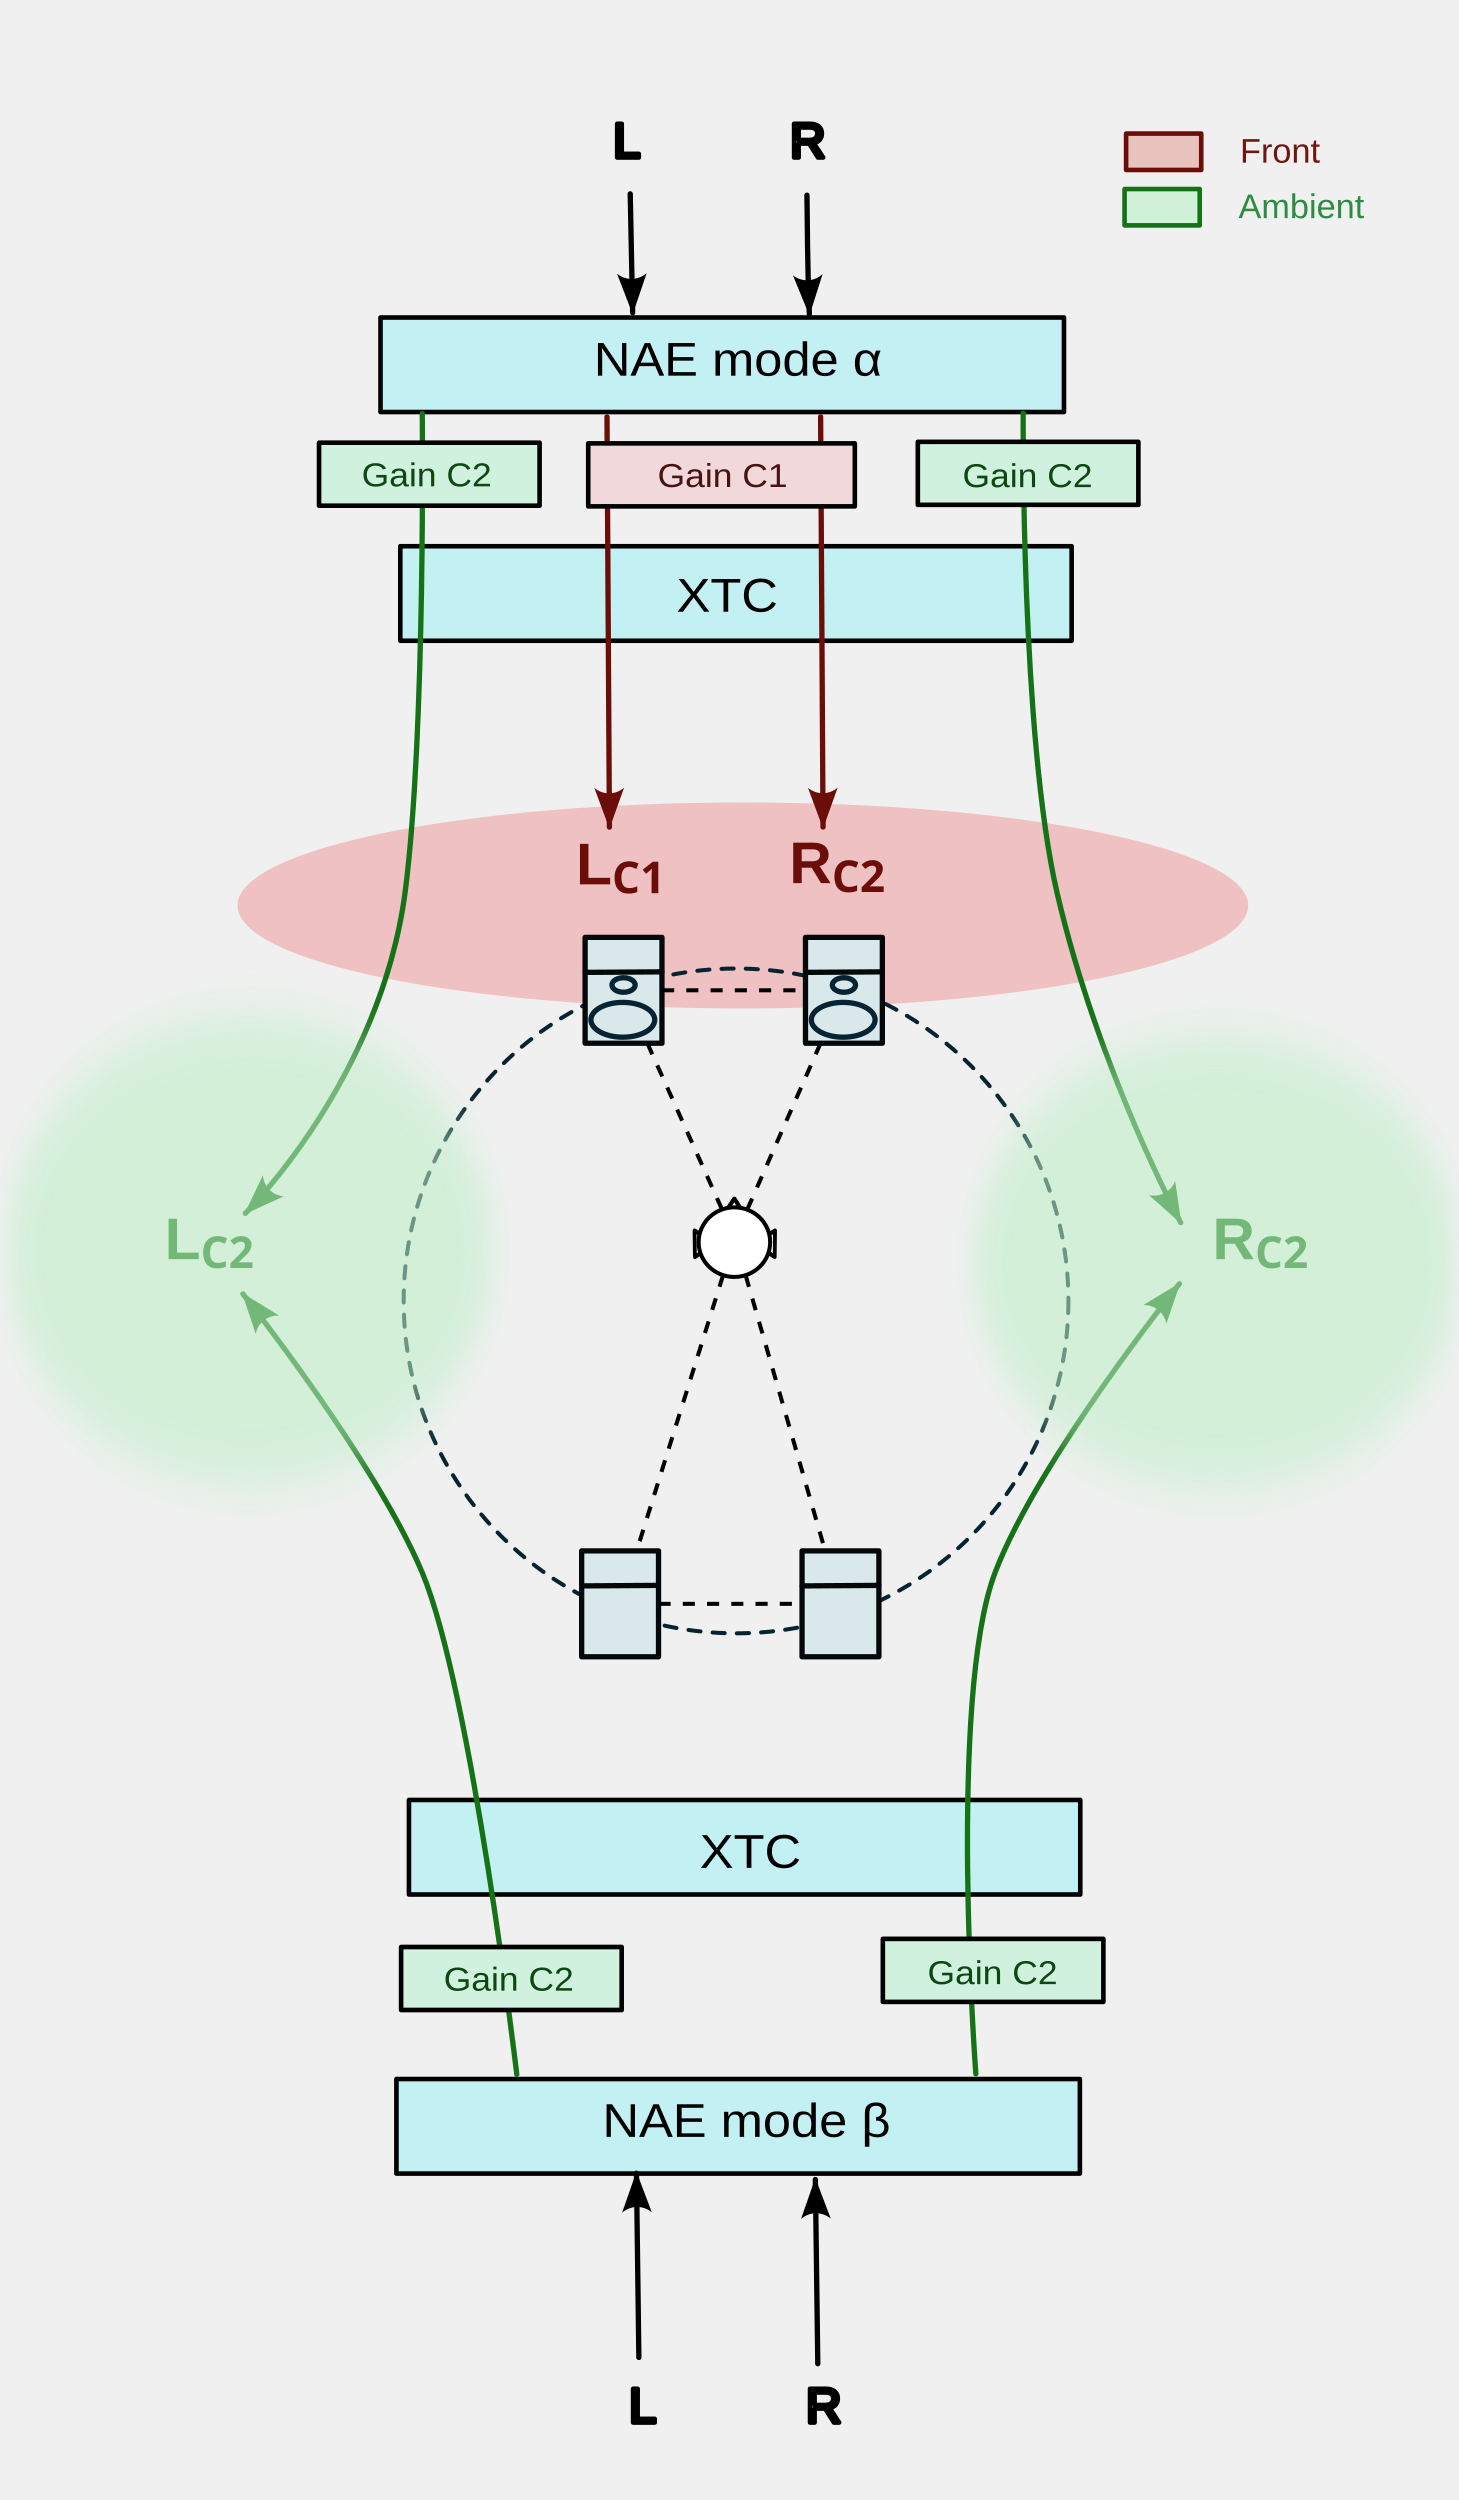
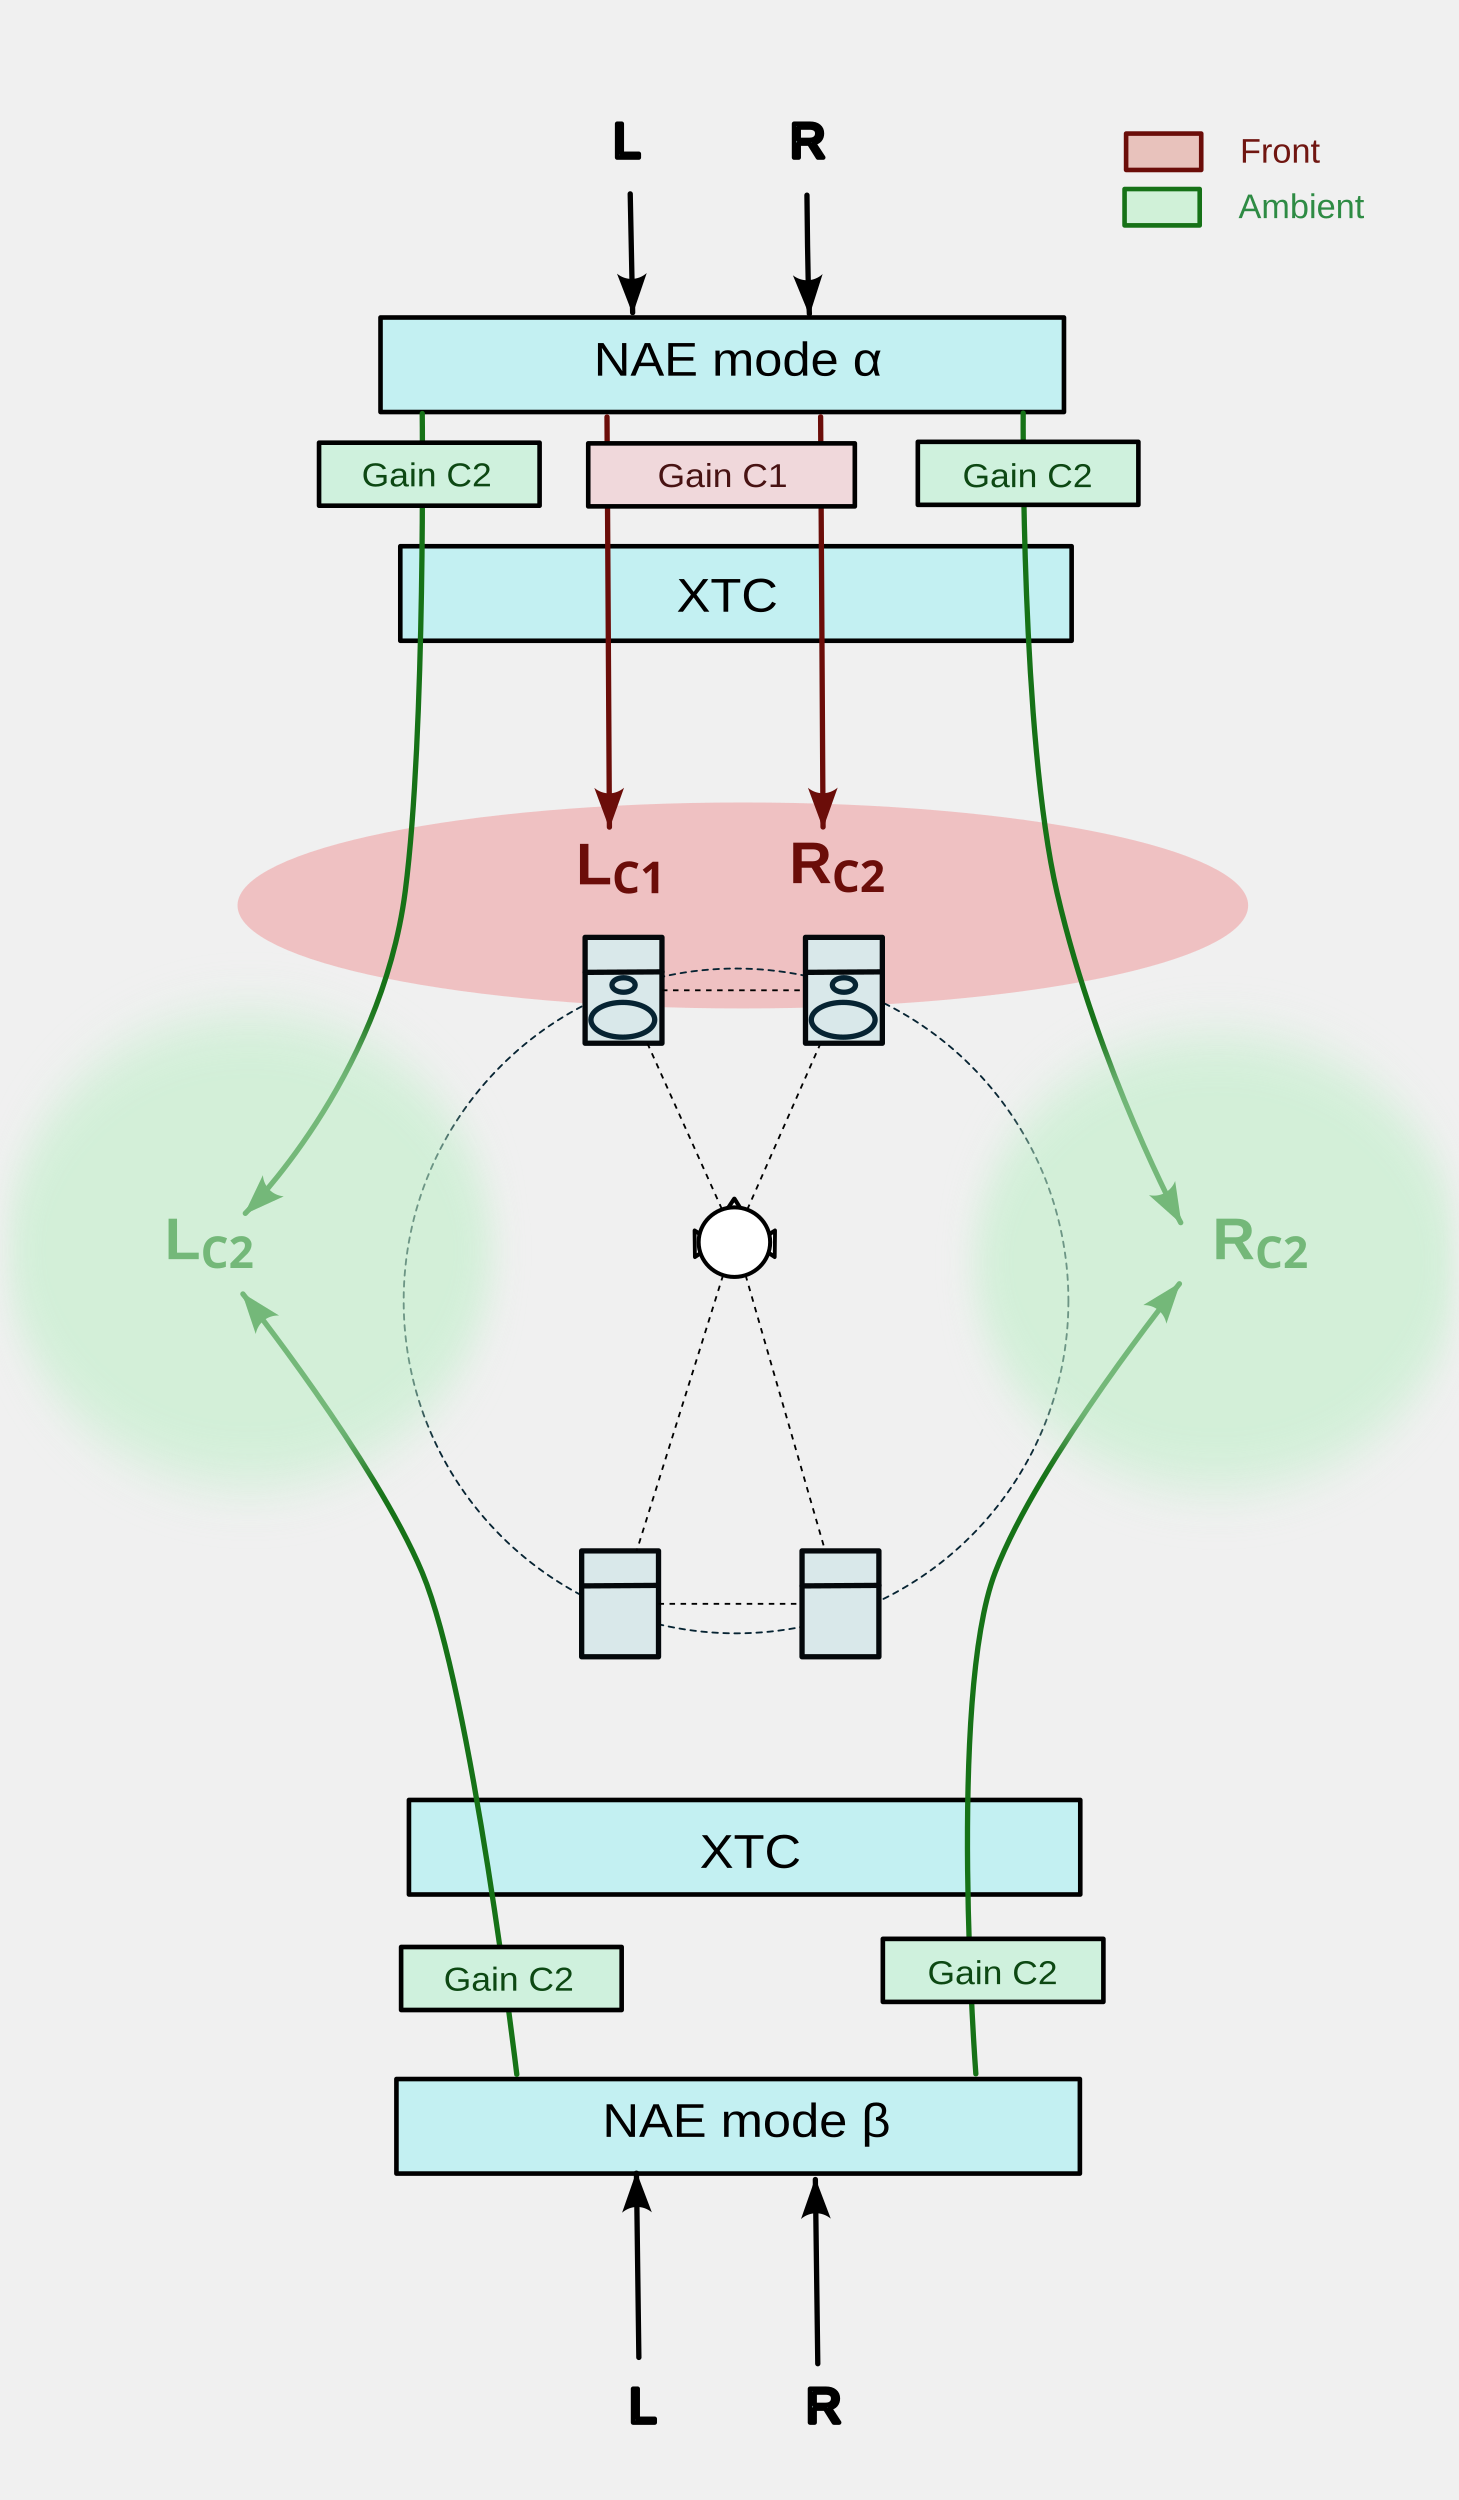
<svg xmlns="http://www.w3.org/2000/svg" width="210mm" height="360mm" viewBox="0 0 210 360" version="1.1" id="svg1">
  <defs id="defs1">
    <marker style="overflow:visible" id="ConcaveTriangle" refX="6" refY="0" orient="auto-start-reverse" markerWidth="1" markerHeight="1" viewBox="0 0 1 1" preserveAspectRatio="xMidYMid">
      <path transform="scale(0.7)" d="M -2,-4 9,0 -2,4 c 2,-2.33 2,-5.66 0,-8 z" style="fill:context-stroke;fill-rule:evenodd;stroke:none" id="path9" />
    </marker>
    <marker style="overflow:visible" id="ConcaveTriangle-2" refX="6" refY="0" orient="auto-start-reverse" markerWidth="1" markerHeight="1" viewBox="0 0 1 1" preserveAspectRatio="xMidYMid">
      <path transform="scale(0.7)" d="M -2,-4 9,0 -2,4 c 2,-2.33 2,-5.66 0,-8 z" style="fill:context-stroke;fill-rule:evenodd;stroke:none" id="path9-7" />
    </marker>
    <marker style="overflow:visible" id="ConcaveTriangle-7" refX="6" refY="0" orient="auto-start-reverse" markerWidth="1" markerHeight="1" viewBox="0 0 1 1" preserveAspectRatio="xMidYMid">
      <path transform="scale(0.7)" d="M -2,-4 9,0 -2,4 c 2,-2.33 2,-5.66 0,-8 z" style="fill:context-stroke;fill-rule:evenodd;stroke:none" id="path9-4" />
    </marker>
    <marker style="overflow:visible" id="ConcaveTriangle-7-1" refX="6" refY="0" orient="auto-start-reverse" markerWidth="1" markerHeight="1" viewBox="0 0 1 1" preserveAspectRatio="xMidYMid">
      <path transform="scale(0.7)" d="M -2,-4 9,0 -2,4 c 2,-2.33 2,-5.66 0,-8 z" style="fill:context-stroke;fill-rule:evenodd;stroke:none" id="path9-4-9" />
    </marker>
    <marker style="overflow:visible" id="ConcaveTriangle-8" refX="6" refY="0" orient="auto-start-reverse" markerWidth="1" markerHeight="1" viewBox="0 0 1 1" preserveAspectRatio="xMidYMid">
      <path transform="scale(0.7)" d="M -2,-4 9,0 -2,4 c 2,-2.33 2,-5.66 0,-8 z" style="fill:context-stroke;fill-rule:evenodd;stroke:none" id="path9-2" />
    </marker>
    <marker style="overflow:visible" id="ConcaveTriangle-8-4" refX="6" refY="0" orient="auto-start-reverse" markerWidth="1" markerHeight="1" viewBox="0 0 1 1" preserveAspectRatio="xMidYMid">
      <path transform="scale(0.7)" d="M -2,-4 9,0 -2,4 c 2,-2.33 2,-5.66 0,-8 z" style="fill:context-stroke;fill-rule:evenodd;stroke:none" id="path9-2-1" />
    </marker>
    <marker style="overflow:visible" id="ConcaveTriangle-7-6" refX="6" refY="0" orient="auto-start-reverse" markerWidth="1" markerHeight="1" viewBox="0 0 1 1" preserveAspectRatio="xMidYMid">
      <path transform="scale(0.7)" d="M -2,-4 9,0 -2,4 c 2,-2.33 2,-5.66 0,-8 z" style="fill:context-stroke;fill-rule:evenodd;stroke:none" id="path9-4-6" />
    </marker>
    <marker style="overflow:visible" id="ConcaveTriangle-7-6-2" refX="6" refY="0" orient="auto-start-reverse" markerWidth="1" markerHeight="1" viewBox="0 0 1 1" preserveAspectRatio="xMidYMid">
      <path transform="scale(0.7)" d="M -2,-4 9,0 -2,4 c 2,-2.33 2,-5.66 0,-8 z" style="fill:context-stroke;fill-rule:evenodd;stroke:none" id="path9-4-6-5" />
    </marker>
    <filter style="color-interpolation-filters:sRGB" id="filter12" x="-0.081" y="-0.135" width="1.161" height="1.269">
      <feGaussianBlur stdDeviation="2.036" id="feGaussianBlur12" />
    </filter>
    <filter style="color-interpolation-filters:sRGB" id="filter12-4" x="-0.081" y="-0.135" width="1.161" height="1.269">
      <feGaussianBlur stdDeviation="2.036" id="feGaussianBlur12-8" />
    </filter>
  </defs>
  <g id="layer1">
    <ellipse style="opacity:0.36;fill:#ef7073;fill-opacity:1;stroke:none;stroke-width:0.765;stroke-linecap:round;stroke-linejoin:round;stroke-dasharray:none;stroke-opacity:1" id="path14" cx="106.969" cy="130.386" rx="72.767" ry="14.833" />
-     <ellipse style="fill:none;stroke:#062332;stroke-width:0.582;stroke-linecap:round;stroke-linejoin:round;stroke-dasharray:1.746,1.746;stroke-dashoffset:0" id="path1" cx="105.99" cy="187.335" rx="47.863" ry="47.866" />
+     <ellipse style="fill:none;stroke:#062332;stroke-width:0.265;stroke-linecap:round;stroke-linejoin:round;stroke-dasharray:0.794,0.794;stroke-dashoffset:0" id="path1" cx="105.99" cy="187.335" rx="47.863" ry="47.866" />
    <g id="g4" transform="matrix(0.5982915,0,0,0.5983238,53.1442,-4.090133)" style="stroke-width:1.671">
      <g id="g5" style="stroke-width:1.671">
        <rect style="fill:#d9e8ea;fill-opacity:1;stroke:#04080b;stroke-width:1.279;stroke-linecap:round;stroke-linejoin:round;stroke-dasharray:none;stroke-dashoffset:0;stroke-opacity:1" id="rect1" width="18.497" height="25.477" x="52.001" y="232.435" />
        <ellipse style="fill:#d9e8ea;fill-opacity:1;stroke:#062332;stroke-width:1.279;stroke-linecap:round;stroke-linejoin:round;stroke-dasharray:none;stroke-dashoffset:0" id="path2" cx="61.075" cy="252.271" rx="7.678" ry="4.188" />
        <ellipse style="fill:#d9e8ea;fill-opacity:1;stroke:#062332;stroke-width:1.279;stroke-linecap:round;stroke-linejoin:round;stroke-dasharray:none;stroke-dashoffset:0" id="path3" cx="61.255" cy="243.895" rx="2.792" ry="1.745" />
        <path style="fill:#d9e8ea;fill-opacity:1;stroke:#04080b;stroke-width:1.279;stroke-linecap:round;stroke-linejoin:round;stroke-dasharray:none;stroke-dashoffset:0;stroke-opacity:1" d="m 52.071,240.858 c 18.385,-0.123 18.385,-0.123 18.385,-0.123" id="path4" />
      </g>
    </g>
    <rect style="fill:#d9e8ea;fill-opacity:1;stroke:#04080b;stroke-width:0.765;stroke-linecap:round;stroke-linejoin:round;stroke-dasharray:none;stroke-dashoffset:0;stroke-opacity:1" id="rect1-7" width="11.067" height="15.244" x="83.759" y="223.33" />
    <path style="fill:#d9e8ea;fill-opacity:1;stroke:#04080b;stroke-width:0.765;stroke-linecap:round;stroke-linejoin:round;stroke-dasharray:none;stroke-dashoffset:0;stroke-opacity:1" d="m 83.801,228.37 c 11,-0.074 11,-0.074 11,-0.074" id="path4-3" />
    <rect style="fill:#d9e8ea;fill-opacity:1;stroke:#04080b;stroke-width:0.765;stroke-linecap:round;stroke-linejoin:round;stroke-dasharray:none;stroke-dashoffset:0;stroke-opacity:1" id="rect1-3-9" width="11.067" height="15.244" x="115.494" y="223.33" />
    <path style="fill:#d9e8ea;fill-opacity:1;stroke:#04080b;stroke-width:0.765;stroke-linecap:round;stroke-linejoin:round;stroke-dasharray:none;stroke-dashoffset:0;stroke-opacity:1" d="m 115.536,228.37 c 11,-0.074 11,-0.074 11,-0.074" id="path4-5-1" />
    <g id="g1" transform="matrix(0.2635548,0,0,0.2634649,65.92538,136.4342)" style="stroke-width:2.209;stroke-dasharray:none">
      <path style="fill:#ffffff;stroke:#000000;stroke-width:3.126;stroke-linecap:round;stroke-linejoin:round;stroke-dasharray:none;stroke-opacity:1" id="path2-7" d="m 93.881,124.593 -9.124,-3.108 -9.124,-3.108 7.254,-6.347 7.254,-6.347 1.87,9.456 z" transform="matrix(0.4333733,-0.5687221,0.5096848,0.4835713,36.42598,154.9128)" />
      <path style="fill:#ffffff;stroke:#000000;stroke-width:3.126;stroke-linecap:round;stroke-linejoin:round;stroke-dasharray:none;stroke-opacity:1" id="path2-8" d="m 93.881,124.593 -9.124,-3.108 -9.124,-3.108 7.254,-6.347 7.254,-6.347 1.87,9.456 z" transform="matrix(-0.4333733,-0.5687221,-0.5096848,0.4835713,266.2533,154.9128)" />
      <path style="fill:#ffffff;stroke:#000000;stroke-width:3.126;stroke-linecap:round;stroke-linejoin:round;stroke-dasharray:none;stroke-opacity:1" id="path2-8-1" d="m 93.881,124.593 -9.124,-3.108 -9.124,-3.108 7.254,-6.347 7.254,-6.347 1.87,9.456 z" transform="matrix(0.5687221,-0.4333733,-0.4835713,-0.5096848,157.9459,241.4298)" />
      <ellipse style="fill:#ffffff;stroke:#000000;stroke-width:2.209;stroke-linecap:round;stroke-linejoin:round;stroke-dasharray:none;stroke-opacity:1" id="path1-3" cx="151.118" cy="161.064" rx="19.544" ry="19.021" />
    </g>
-     <path style="fill:none;fill-rule:evenodd;stroke:#000000;stroke-width:0.582;stroke-linecap:butt;stroke-linejoin:miter;stroke-dasharray:1.746, 1.746;stroke-dashoffset:0;stroke-opacity:1" d="m 93.216,150.225 10.762,23.94" id="path6" />
-     <path style="fill:none;fill-rule:evenodd;stroke:#000000;stroke-width:0.582;stroke-linecap:butt;stroke-linejoin:miter;stroke-dasharray:1.746, 1.746;stroke-dashoffset:0;stroke-opacity:1" d="m 121.524,142.603 -26.202,-1e-5" id="path8" />
+     <path style="fill:none;fill-rule:evenodd;stroke:#000000;stroke-width:0.265;stroke-linecap:butt;stroke-linejoin:miter;stroke-dasharray:0.794, 0.794;stroke-dashoffset:0;stroke-opacity:1" d="m 93.216,150.225 10.762,23.94" id="path6" />
+     <path style="fill:none;fill-rule:evenodd;stroke:#000000;stroke-width:0.265;stroke-linecap:butt;stroke-linejoin:miter;stroke-dasharray:0.794, 0.794;stroke-dashoffset:0;stroke-opacity:1" d="m 121.524,142.603 -26.202,-1e-5" id="path8" />
    <rect style="fill:#c3f0f2;fill-opacity:1;stroke:#000000;stroke-width:0.665;stroke-linecap:round;stroke-linejoin:round;stroke-opacity:1" id="rect2" width="98.418" height="13.611" x="54.793" y="45.719" />
    <text xml:space="preserve" style="font-style:normal;font-variant:normal;font-weight:normal;font-stretch:normal;font-size:7.056px;font-family:Arial;-inkscape-font-specification:'Arial, Normal';font-variant-ligatures:normal;font-variant-caps:normal;font-variant-numeric:normal;font-variant-east-asian:normal;writing-mode:lr-tb;direction:ltr;fill:#000000;fill-opacity:1;stroke:none;stroke-width:0.665;stroke-linecap:round;stroke-linejoin:round;stroke-opacity:1" x="82.713" y="55.926" id="text2" transform="scale(1.033755,0.967347)">
      <tspan id="tspan2" x="82.713" y="55.926" style="stroke-width:0.665;-inkscape-font-specification:'Arial, Normal';font-family:Arial;font-weight:normal;font-style:normal;font-stretch:normal;font-variant:normal;font-size:7.056px;font-variant-ligatures:normal;font-variant-caps:normal;font-variant-numeric:normal;font-variant-east-asian:normal">NAE mode α</tspan>
    </text>
    <rect style="fill:#c3f0f2;fill-opacity:1;stroke:#000000;stroke-width:0.665;stroke-linecap:round;stroke-linejoin:round;stroke-opacity:1" id="rect2-1" width="96.673" height="13.611" x="57.642" y="78.658" />
    <text xml:space="preserve" style="font-style:normal;font-variant:normal;font-weight:normal;font-stretch:normal;font-size:7.056px;font-family:Arial;-inkscape-font-specification:'Arial, Normal';font-variant-ligatures:normal;font-variant-caps:normal;font-variant-numeric:normal;font-variant-east-asian:normal;writing-mode:lr-tb;direction:ltr;fill:#000000;fill-opacity:1;stroke:none;stroke-width:0.665;stroke-linecap:round;stroke-linejoin:round;stroke-opacity:1" x="94.247" y="91.059" id="text2-6" transform="scale(1.033755,0.967347)">
      <tspan id="tspan2-8" x="94.247" y="91.059" style="stroke-width:0.665;-inkscape-font-specification:'Arial, Normal';font-family:Arial;font-weight:normal;font-style:normal;font-stretch:normal;font-variant:normal;font-size:7.056px;font-variant-ligatures:normal;font-variant-caps:normal;font-variant-numeric:normal;font-variant-east-asian:normal">XTC</tspan>
    </text>
    <text xml:space="preserve" style="font-style:normal;font-variant:normal;font-weight:normal;font-stretch:normal;font-size:7.056px;font-family:Arial;-inkscape-font-specification:'Arial, Normal';font-variant-ligatures:normal;font-variant-caps:normal;font-variant-numeric:normal;font-variant-east-asian:normal;writing-mode:lr-tb;direction:ltr;fill:#c3f0f2;fill-opacity:1;stroke:#000000;stroke-width:0.665;stroke-linecap:round;stroke-linejoin:round;stroke-opacity:1" x="88.297" y="22.685" id="text3">
      <tspan id="tspan3" style="stroke-width:0.665;-inkscape-font-specification:'Arial, Normal';font-family:Arial;font-weight:normal;font-style:normal;font-stretch:normal;font-variant:normal;font-size:7.056px;font-variant-ligatures:normal;font-variant-caps:normal;font-variant-numeric:normal;font-variant-east-asian:normal" x="88.297" y="22.685">L</tspan>
    </text>
    <text xml:space="preserve" style="font-style:normal;font-variant:normal;font-weight:normal;font-stretch:normal;font-size:7.056px;font-family:Arial;-inkscape-font-specification:'Arial, Normal';font-variant-ligatures:normal;font-variant-caps:normal;font-variant-numeric:normal;font-variant-east-asian:normal;writing-mode:lr-tb;direction:ltr;fill:#c3f0f2;fill-opacity:1;stroke:#000000;stroke-width:0.665;stroke-linecap:round;stroke-linejoin:round;stroke-opacity:1" x="113.774" y="22.685" id="text4">
      <tspan id="tspan4" style="stroke-width:0.665;-inkscape-font-specification:'Arial, Normal';font-family:Arial;font-weight:normal;font-style:normal;font-stretch:normal;font-variant:normal;font-size:7.056px;font-variant-ligatures:normal;font-variant-caps:normal;font-variant-numeric:normal;font-variant-east-asian:normal" x="113.774" y="22.685">R</tspan>
    </text>
    <path style="fill:#c3f0f2;fill-opacity:1;stroke:#000000;stroke-width:0.765;stroke-linecap:round;stroke-linejoin:round;stroke-dasharray:none;stroke-opacity:1;marker-end:url(#ConcaveTriangle)" d="m 90.752,27.92 c 0.349,17.101 0.349,17.101 0.349,17.101" id="path5" />
    <path style="fill:#c3f0f2;fill-opacity:1;stroke:#000000;stroke-width:0.765;stroke-linecap:round;stroke-linejoin:round;stroke-dasharray:none;stroke-opacity:1;marker-end:url(#ConcaveTriangle-2)" d="m 116.201,28.107 c 0.116,11.851 0.233,14.298 0.349,17.101" id="path5-4" />
    <text xml:space="preserve" style="font-style:normal;font-variant:normal;font-weight:bold;font-stretch:normal;font-size:8.467px;font-family:Arial;-inkscape-font-specification:'Arial, Bold';font-variant-ligatures:normal;font-variant-caps:normal;font-variant-numeric:normal;font-variant-east-asian:normal;writing-mode:lr-tb;direction:ltr;fill:#167217;fill-opacity:1;stroke:none;stroke-width:0.765;stroke-linecap:round;stroke-linejoin:round;stroke-dasharray:none;stroke-opacity:1" x="23.709" y="181.32" id="text9">
      <tspan id="tspan9" style="font-style:normal;font-variant:normal;font-weight:bold;font-stretch:normal;font-size:8.467px;font-family:Arial;-inkscape-font-specification:'Arial, Bold';font-variant-ligatures:normal;font-variant-caps:normal;font-variant-numeric:normal;font-variant-east-asian:normal;fill:#167217;fill-opacity:1;stroke:none;stroke-width:0.765" x="23.709" y="181.32">L<tspan style="font-style:normal;font-variant:normal;font-weight:bold;font-stretch:normal;font-size:6.35px;font-family:Sans;-inkscape-font-specification:'Sans, Bold';font-variant-ligatures:normal;font-variant-caps:normal;font-variant-numeric:normal;font-variant-east-asian:normal;baseline-shift:sub;fill:#167217;fill-opacity:1" id="tspan11">C2</tspan>
      </tspan>
    </text>
    <text xml:space="preserve" style="font-style:normal;font-variant:normal;font-weight:bold;font-stretch:normal;font-size:8.467px;font-family:Arial;-inkscape-font-specification:'Arial, Bold';font-variant-ligatures:normal;font-variant-caps:normal;font-variant-numeric:normal;font-variant-east-asian:normal;writing-mode:lr-tb;direction:ltr;fill:#167217;fill-opacity:1;stroke:none;stroke-width:0.765;stroke-linecap:round;stroke-linejoin:round;stroke-dasharray:none;stroke-opacity:1" x="174.595" y="181.32" id="text9-8">
      <tspan id="tspan9-9" style="font-style:normal;font-variant:normal;font-weight:bold;font-stretch:normal;font-size:8.467px;font-family:Arial;-inkscape-font-specification:'Arial, Bold';font-variant-ligatures:normal;font-variant-caps:normal;font-variant-numeric:normal;font-variant-east-asian:normal;fill:#167217;fill-opacity:1;stroke:none;stroke-width:0.765" x="174.595" y="181.32">R<tspan style="font-style:normal;font-variant:normal;font-weight:bold;font-stretch:normal;font-size:6.35px;font-family:Sans;-inkscape-font-specification:'Sans, Bold';font-variant-ligatures:normal;font-variant-caps:normal;font-variant-numeric:normal;font-variant-east-asian:normal;baseline-shift:sub;fill:#167217;fill-opacity:1" id="tspan12">C2</tspan>
      </tspan>
    </text>
    <text xml:space="preserve" style="font-style:normal;font-variant:normal;font-weight:bold;font-stretch:normal;font-size:8.467px;font-family:Arial;-inkscape-font-specification:'Arial, Bold';font-variant-ligatures:normal;font-variant-caps:normal;font-variant-numeric:normal;font-variant-east-asian:normal;writing-mode:lr-tb;direction:ltr;fill:#6b0d09;fill-opacity:1;stroke:none;stroke-width:1.365;stroke-linecap:round;stroke-linejoin:round;stroke-dasharray:none;stroke-opacity:1" x="82.952" y="127.346" id="text9-4">
      <tspan id="tspan9-3" style="font-style:normal;font-variant:normal;font-weight:bold;font-stretch:normal;font-size:8.467px;font-family:Arial;-inkscape-font-specification:'Arial, Bold';font-variant-ligatures:normal;font-variant-caps:normal;font-variant-numeric:normal;font-variant-east-asian:normal;fill:#6b0d09;fill-opacity:1;stroke:none;stroke-width:1.365;stroke-dasharray:none" x="82.952" y="127.346">L<tspan style="font-style:normal;font-variant:normal;font-weight:bold;font-stretch:normal;font-size:6.35px;font-family:Sans;-inkscape-font-specification:'Sans, Bold';font-variant-ligatures:normal;font-variant-caps:normal;font-variant-numeric:normal;font-variant-east-asian:normal;baseline-shift:sub;fill:#6b0d09;fill-opacity:1;stroke-width:1.365;stroke-dasharray:none" id="tspan13">C1</tspan>
      </tspan>
    </text>
    <text xml:space="preserve" style="font-style:normal;font-variant:normal;font-weight:bold;font-stretch:normal;font-size:8.467px;font-family:Arial;-inkscape-font-specification:'Arial, Bold';font-variant-ligatures:normal;font-variant-caps:normal;font-variant-numeric:normal;font-variant-east-asian:normal;writing-mode:lr-tb;direction:ltr;fill:#6b0d09;fill-opacity:1;stroke:none;stroke-width:1.365;stroke-linecap:round;stroke-linejoin:round;stroke-dasharray:none;stroke-opacity:1" x="113.666" y="127.177" id="text9-41">
      <tspan id="tspan9-1" style="font-style:normal;font-variant:normal;font-weight:bold;font-stretch:normal;font-size:8.467px;font-family:Arial;-inkscape-font-specification:'Arial, Bold';font-variant-ligatures:normal;font-variant-caps:normal;font-variant-numeric:normal;font-variant-east-asian:normal;fill:#6b0d09;fill-opacity:1;stroke:none;stroke-width:1.365;stroke-dasharray:none" x="113.666" y="127.177">R<tspan style="font-style:normal;font-variant:normal;font-weight:bold;font-stretch:normal;font-size:6.35px;font-family:Sans;-inkscape-font-specification:'Sans, Bold';font-variant-ligatures:normal;font-variant-caps:normal;font-variant-numeric:normal;font-variant-east-asian:normal;baseline-shift:sub;fill:#6b0d09;fill-opacity:1;stroke-width:1.365;stroke-dasharray:none" id="tspan14">C2</tspan>
      </tspan>
    </text>
    <path style="fill:none;fill-opacity:1;stroke:#167217;stroke-width:0.765;stroke-linecap:round;stroke-linejoin:round;stroke-dasharray:none;stroke-opacity:1;marker-end:url(#ConcaveTriangle)" d="m 147.339,59.493 c 0,0 -0.346,46.611 4.886,69.102 5.918,25.441 17.799,47.464 17.799,47.464" id="path10" />
    <path style="fill:none;fill-opacity:1;stroke:#167217;stroke-width:0.765;stroke-linecap:round;stroke-linejoin:round;stroke-dasharray:none;stroke-opacity:1;marker-end:url(#ConcaveTriangle-7)" d="m 60.803,59.549 c 0,0 0.51,45.851 -2.443,68.753 -3.505,27.186 -23.034,46.417 -23.034,46.417" id="path10-7" />
    <path style="fill:none;fill-opacity:1;stroke:#6b0d09;stroke-width:0.765;stroke-linecap:round;stroke-linejoin:round;stroke-dasharray:none;stroke-opacity:1;marker-end:url(#ConcaveTriangle-7)" d="m 87.408,60.04 0.349,59.061" id="path11" />
    <path style="fill:none;fill-opacity:1;stroke:#6b0d09;stroke-width:0.765;stroke-linecap:round;stroke-linejoin:round;stroke-dasharray:none;stroke-opacity:1;marker-end:url(#ConcaveTriangle-7-1)" d="m 118.169,60.023 0.349,59.06" id="path11-5" />
    <rect style="fill:#cff1dd;fill-opacity:1;stroke:#000000;stroke-width:0.665;stroke-linecap:round;stroke-linejoin:round;stroke-opacity:1" id="rect2-0" width="31.759" height="9.074" x="45.943" y="63.748" />
    <rect style="fill:#cff1dd;fill-opacity:1;stroke:#000000;stroke-width:0.665;stroke-linecap:round;stroke-linejoin:round;stroke-opacity:1" id="rect2-0-9" width="31.759" height="9.074" x="132.168" y="63.625" />
    <text xml:space="preserve" style="font-style:normal;font-variant:normal;font-weight:normal;font-stretch:normal;font-size:4.939px;font-family:Arial;-inkscape-font-specification:'Arial, Normal';font-variant-ligatures:normal;font-variant-caps:normal;font-variant-numeric:normal;font-variant-east-asian:normal;writing-mode:lr-tb;direction:ltr;fill:#0d4813;fill-opacity:1;stroke:none;stroke-width:0.665;stroke-linecap:round;stroke-linejoin:round;stroke-opacity:1" x="50.379" y="72.399" id="text2-2" transform="scale(1.033755,0.967347)">
      <tspan id="tspan2-4" x="50.379" y="72.399" style="font-style:normal;font-variant:normal;font-weight:normal;font-stretch:normal;font-size:4.939px;font-family:Arial;-inkscape-font-specification:'Arial, Normal';font-variant-ligatures:normal;font-variant-caps:normal;font-variant-numeric:normal;font-variant-east-asian:normal;fill:#0d4813;fill-opacity:1;stroke-width:0.665">Gain C2</tspan>
    </text>
    <rect style="fill:#f0d8db;fill-opacity:1;stroke:#000000;stroke-width:0.665;stroke-linecap:round;stroke-linejoin:round;stroke-opacity:1" id="rect2-0-6" width="38.39" height="9.074" x="84.705" y="63.844" />
    <text xml:space="preserve" style="font-style:normal;font-variant:normal;font-weight:normal;font-stretch:normal;font-size:4.939px;font-family:Arial;-inkscape-font-specification:'Arial, Normal';font-variant-ligatures:normal;font-variant-caps:normal;font-variant-numeric:normal;font-variant-east-asian:normal;writing-mode:lr-tb;direction:ltr;fill:#481313;fill-opacity:1;stroke:none;stroke-width:0.665;stroke-linecap:round;stroke-linejoin:round;stroke-opacity:1" x="91.599" y="72.498" id="text2-2-0" transform="scale(1.033755,0.967347)">
      <tspan id="tspan2-4-6" x="91.599" y="72.498" style="font-style:normal;font-variant:normal;font-weight:normal;font-stretch:normal;font-size:4.939px;font-family:Arial;-inkscape-font-specification:'Arial, Normal';font-variant-ligatures:normal;font-variant-caps:normal;font-variant-numeric:normal;font-variant-east-asian:normal;fill:#481313;fill-opacity:1;stroke-width:0.665">Gain C1</tspan>
    </text>
    <text xml:space="preserve" style="font-style:normal;font-variant:normal;font-weight:normal;font-stretch:normal;font-size:4.939px;font-family:Arial;-inkscape-font-specification:'Arial, Normal';font-variant-ligatures:normal;font-variant-caps:normal;font-variant-numeric:normal;font-variant-east-asian:normal;writing-mode:lr-tb;direction:ltr;fill:#0d4813;fill-opacity:1;stroke:none;stroke-width:0.665;stroke-linecap:round;stroke-linejoin:round;stroke-opacity:1" x="134.074" y="72.513" id="text2-2-3" transform="scale(1.033755,0.967347)">
      <tspan id="tspan2-4-8" x="134.074" y="72.513" style="font-style:normal;font-variant:normal;font-weight:normal;font-stretch:normal;font-size:4.939px;font-family:Arial;-inkscape-font-specification:'Arial, Normal';font-variant-ligatures:normal;font-variant-caps:normal;font-variant-numeric:normal;font-variant-east-asian:normal;fill:#0d4813;fill-opacity:1;stroke-width:0.665">Gain C2</tspan>
    </text>
    <rect style="fill:#c3f0f2;fill-opacity:1;stroke:#000000;stroke-width:0.665;stroke-linecap:round;stroke-linejoin:round;stroke-opacity:1" id="rect2-9" width="98.418" height="13.611" x="57.085" y="299.381" />
    <text xml:space="preserve" style="font-style:normal;font-variant:normal;font-weight:normal;font-stretch:normal;font-size:7.056px;font-family:Arial;-inkscape-font-specification:'Arial, Normal';font-variant-ligatures:normal;font-variant-caps:normal;font-variant-numeric:normal;font-variant-east-asian:normal;writing-mode:lr-tb;direction:ltr;fill:#000000;fill-opacity:1;stroke:none;stroke-width:0.665;stroke-linecap:round;stroke-linejoin:round;stroke-opacity:1" x="83.917" y="318.1" id="text2-8" transform="scale(1.033755,0.967347)">
      <tspan id="tspan16" x="83.917" y="318.1">NAE mode β</tspan>
    </text>
    <rect style="fill:#c3f0f2;fill-opacity:1;stroke:#000000;stroke-width:0.665;stroke-linecap:round;stroke-linejoin:round;stroke-opacity:1" id="rect2-1-7" width="96.673" height="13.611" x="58.887" y="259.195" />
    <text xml:space="preserve" style="font-style:normal;font-variant:normal;font-weight:normal;font-stretch:normal;font-size:7.056px;font-family:Arial;-inkscape-font-specification:'Arial, Normal';font-variant-ligatures:normal;font-variant-caps:normal;font-variant-numeric:normal;font-variant-east-asian:normal;writing-mode:lr-tb;direction:ltr;fill:#000000;fill-opacity:1;stroke:none;stroke-width:0.665;stroke-linecap:round;stroke-linejoin:round;stroke-opacity:1" x="97.477" y="278.051" id="text2-6-6" transform="scale(1.033755,0.967347)">
      <tspan id="tspan2-8-3" x="97.477" y="278.051" style="stroke-width:0.665;-inkscape-font-specification:'Arial, Normal';font-family:Arial;font-weight:normal;font-style:normal;font-stretch:normal;font-variant:normal;font-size:7.056px;font-variant-ligatures:normal;font-variant-caps:normal;font-variant-numeric:normal;font-variant-east-asian:normal">XTC</tspan>
    </text>
    <text xml:space="preserve" style="font-style:normal;font-variant:normal;font-weight:normal;font-stretch:normal;font-size:7.056px;font-family:Arial;-inkscape-font-specification:'Arial, Normal';font-variant-ligatures:normal;font-variant-caps:normal;font-variant-numeric:normal;font-variant-east-asian:normal;writing-mode:lr-tb;direction:ltr;white-space:pre;fill:#c3f0f2;fill-opacity:1;stroke:#000000;stroke-width:0.665;stroke-linecap:round;stroke-linejoin:round;stroke-opacity:1" x="90.589" y="348.843" id="text3-6">
      <tspan id="tspan3-1" style="stroke-width:0.665;-inkscape-font-specification:'Arial, Normal';font-family:Arial;font-weight:normal;font-style:normal;font-stretch:normal;font-variant:normal;font-size:7.056px;font-variant-ligatures:normal;font-variant-caps:normal;font-variant-numeric:normal;font-variant-east-asian:normal" x="90.589" y="348.843">L</tspan>
    </text>
    <text xml:space="preserve" style="font-style:normal;font-variant:normal;font-weight:normal;font-stretch:normal;font-size:7.056px;font-family:'Sans Serif Collection';-inkscape-font-specification:'Sans Serif Collection, Normal';font-variant-ligatures:normal;font-variant-caps:normal;font-variant-numeric:normal;font-variant-east-asian:normal;writing-mode:lr-tb;direction:ltr;fill:#c3f0f2;fill-opacity:1;stroke:#000000;stroke-width:0.665;stroke-linecap:round;stroke-linejoin:round;stroke-opacity:1" x="116.066" y="348.843" id="text4-5">
      <tspan id="tspan4-4" style="font-style:normal;font-variant:normal;font-weight:normal;font-stretch:normal;font-size:7.056px;font-family:Arial;-inkscape-font-specification:'Arial, Normal';font-variant-ligatures:normal;font-variant-caps:normal;font-variant-numeric:normal;font-variant-east-asian:normal;stroke-width:0.665" x="116.066" y="348.843">R</tspan>
    </text>
    <path style="fill:#c3f0f2;fill-opacity:1;stroke:#000000;stroke-width:0.765;stroke-linecap:round;stroke-linejoin:round;stroke-dasharray:none;stroke-opacity:1;marker-end:url(#ConcaveTriangle-8)" d="M 91.996,339.468 91.647,312.944" id="path5-2" />
    <path style="fill:#c3f0f2;fill-opacity:1;stroke:#000000;stroke-width:0.765;stroke-linecap:round;stroke-linejoin:round;stroke-dasharray:none;stroke-opacity:1;marker-end:url(#ConcaveTriangle-8-4)" d="m 117.761,340.375 -0.349,-26.524" id="path5-2-0" />
    <rect style="opacity:1;fill:#aaf2bb;fill-opacity:0.459;stroke:#167217;stroke-width:0.665;stroke-linecap:round;stroke-linejoin:round;stroke-dasharray:none;stroke-opacity:1" id="rect15" width="10.819" height="5.235" x="161.937" y="27.222" />
    <text xml:space="preserve" style="font-style:normal;font-variant:normal;font-weight:normal;font-stretch:normal;font-size:4.939px;font-family:Arial;-inkscape-font-specification:'Arial, Normal';font-variant-ligatures:normal;font-variant-caps:normal;font-variant-numeric:normal;font-variant-east-asian:normal;writing-mode:lr-tb;direction:ltr;opacity:0.978;fill:#2a8940;fill-opacity:0.998;stroke:none;stroke-width:0.665;stroke-linecap:round;stroke-linejoin:round;stroke-dasharray:none;stroke-opacity:1" x="178.34" y="31.41" id="text15">
      <tspan id="tspan15" style="fill:#2a8940;fill-opacity:0.998;stroke:none;stroke-width:0.665;-inkscape-font-specification:'Arial, Normal';font-family:Arial;font-weight:normal;font-style:normal;font-stretch:normal;font-variant:normal;font-size:4.939px;font-variant-ligatures:normal;font-variant-caps:normal;font-variant-numeric:normal;font-variant-east-asian:normal" x="178.34" y="31.41">Ambient</tspan>
    </text>
    <rect style="fill:#df8e82;fill-opacity:0.471;stroke:#6b0d09;stroke-width:0.665;stroke-linecap:round;stroke-linejoin:round;stroke-dasharray:none;stroke-opacity:1" id="rect15-9" width="10.819" height="5.235" x="162.158" y="19.237" />
    <text xml:space="preserve" style="font-style:normal;font-variant:normal;font-weight:normal;font-stretch:normal;font-size:4.939px;font-family:Arial;-inkscape-font-specification:'Arial, Normal';font-variant-ligatures:normal;font-variant-caps:normal;font-variant-numeric:normal;font-variant-east-asian:normal;writing-mode:lr-tb;direction:ltr;opacity:0.978;fill:#6b0f0a;fill-opacity:0.988;stroke:none;stroke-width:0.665;stroke-linecap:round;stroke-linejoin:round;stroke-dasharray:none;stroke-opacity:1" x="178.561" y="23.425" id="text15-6">
      <tspan id="tspan15-3" style="fill:#6b0f0a;fill-opacity:0.988;stroke:none;stroke-width:0.665;-inkscape-font-specification:'Arial, Normal';font-family:Arial;font-weight:normal;font-style:normal;font-stretch:normal;font-variant:normal;font-size:4.939px;font-variant-ligatures:normal;font-variant-caps:normal;font-variant-numeric:normal;font-variant-east-asian:normal" x="178.561" y="23.425">Front</tspan>
    </text>
    <path style="fill:none;fill-opacity:1;stroke:#167217;stroke-width:0.765;stroke-linecap:round;stroke-linejoin:round;stroke-dasharray:none;stroke-opacity:1;marker-end:url(#ConcaveTriangle-7-6)" d="m 74.418,298.712 c 0,0 -6.531,-55.325 -13.611,-72.243 C 54.061,210.348 34.981,186.334 34.981,186.334" id="path10-7-8" />
    <path style="fill:none;fill-opacity:1;stroke:#167217;stroke-width:0.765;stroke-linecap:round;stroke-linejoin:round;stroke-dasharray:none;stroke-opacity:1;marker-end:url(#ConcaveTriangle-7-6-2)" d="m 140.521,298.638 c 0,0 -4.088,-54.278 2.792,-72.243 6.25,-16.32 26.524,-41.531 26.524,-41.531" id="path10-7-8-4" />
    <g id="g16" transform="translate(9.525001)">
      <rect style="fill:#cff1dd;fill-opacity:1;stroke:#000000;stroke-width:0.665;stroke-linecap:round;stroke-linejoin:round;stroke-opacity:1" id="rect2-0-97" width="31.759" height="9.074" x="48.235" y="280.367" />
      <text xml:space="preserve" style="font-style:normal;font-variant:normal;font-weight:normal;font-stretch:normal;font-size:4.939px;font-family:'Sans Serif Collection';-inkscape-font-specification:'Sans Serif Collection, Normal';font-variant-ligatures:normal;font-variant-caps:normal;font-variant-numeric:normal;font-variant-east-asian:normal;writing-mode:lr-tb;direction:ltr;fill:#0d4813;fill-opacity:1;stroke:none;stroke-width:0.665;stroke-linecap:round;stroke-linejoin:round;stroke-opacity:1" x="52.595" y="296.33" id="text2-2-7" transform="scale(1.033755,0.967347)">
        <tspan id="tspan2-4-2" x="52.595" y="296.33" style="font-style:normal;font-variant:normal;font-weight:normal;font-stretch:normal;font-size:4.939px;font-family:Arial;-inkscape-font-specification:'Arial, Normal';font-variant-ligatures:normal;font-variant-caps:normal;font-variant-numeric:normal;font-variant-east-asian:normal;fill:#0d4813;fill-opacity:1;stroke-width:0.665">Gain C2</tspan>
      </text>
    </g>
    <g id="g17" transform="translate(-7.329025,-1.047003)">
      <rect style="fill:#cff1dd;fill-opacity:1;stroke:#000000;stroke-width:0.665;stroke-linecap:round;stroke-linejoin:round;stroke-opacity:1" id="rect2-0-9-3" width="31.759" height="9.074" x="134.459" y="280.244" />
      <text xml:space="preserve" style="font-style:normal;font-variant:normal;font-weight:normal;font-stretch:normal;font-size:4.939px;font-family:'Sans Serif Collection';-inkscape-font-specification:'Sans Serif Collection, Normal';font-variant-ligatures:normal;font-variant-caps:normal;font-variant-numeric:normal;font-variant-east-asian:normal;writing-mode:lr-tb;direction:ltr;fill:#0d4813;fill-opacity:1;stroke:none;stroke-width:0.665;stroke-linecap:round;stroke-linejoin:round;stroke-opacity:1" x="136.291" y="296.444" id="text2-2-3-6" transform="scale(1.033755,0.967347)">
        <tspan id="tspan2-4-8-5" x="136.291" y="296.444" style="font-style:normal;font-variant:normal;font-weight:normal;font-stretch:normal;font-size:4.939px;font-family:Arial;-inkscape-font-specification:'Arial, Normal';font-variant-ligatures:normal;font-variant-caps:normal;font-variant-numeric:normal;font-variant-east-asian:normal;fill:#0d4813;fill-opacity:1;stroke-width:0.665">Gain C2</tspan>
      </text>
    </g>
-     <path style="fill:none;fill-rule:evenodd;stroke:#000000;stroke-width:0.582;stroke-linecap:butt;stroke-linejoin:miter;stroke-dasharray:1.746, 1.746;stroke-dashoffset:0;stroke-opacity:1" d="m 107.599,174.19 13.926,-31.587" id="path7" />
+     <path style="fill:none;fill-rule:evenodd;stroke:#000000;stroke-width:0.265;stroke-linecap:butt;stroke-linejoin:miter;stroke-dasharray:0.794, 0.794;stroke-dashoffset:0;stroke-opacity:1" d="m 107.599,174.19 13.926,-31.587" id="path7" />
    <g id="g6" transform="matrix(0.5982915,0,0,0.5983238,42.51361,106.5495)" style="stroke-width:1.671">
      <g id="g4-6" transform="translate(70.81105,-184.9159)" style="stroke-width:1.671">
        <rect style="fill:#d9e8ea;fill-opacity:1;stroke:#04080b;stroke-width:1.279;stroke-linecap:round;stroke-linejoin:round;stroke-dasharray:none;stroke-dashoffset:0;stroke-opacity:1" id="rect1-3" width="18.497" height="25.477" x="52.001" y="232.435" />
        <ellipse style="fill:#d9e8ea;fill-opacity:1;stroke:#062332;stroke-width:1.279;stroke-linecap:round;stroke-linejoin:round;stroke-dasharray:none;stroke-dashoffset:0" id="path2-6" cx="61.075" cy="252.271" rx="7.678" ry="4.188" />
        <ellipse style="fill:#d9e8ea;fill-opacity:1;stroke:#062332;stroke-width:1.279;stroke-linecap:round;stroke-linejoin:round;stroke-dasharray:none;stroke-dashoffset:0" id="path3-1" cx="61.255" cy="243.895" rx="2.792" ry="1.745" />
        <path style="fill:#d9e8ea;fill-opacity:1;stroke:#04080b;stroke-width:1.279;stroke-linecap:round;stroke-linejoin:round;stroke-dasharray:none;stroke-dashoffset:0;stroke-opacity:1" d="m 52.071,240.858 c 18.385,-0.123 18.385,-0.123 18.385,-0.123" id="path4-5" />
      </g>
    </g>
-     <path style="fill:none;fill-rule:evenodd;stroke:#000000;stroke-width:0.582;stroke-linecap:butt;stroke-linejoin:miter;stroke-dasharray:1.746, 1.746;stroke-dashoffset:0;stroke-opacity:1" d="M 104.126,183.623 91.681,223.33" id="path12" />
-     <path style="fill:none;fill-rule:evenodd;stroke:#000000;stroke-width:0.582;stroke-linecap:butt;stroke-linejoin:miter;stroke-dasharray:1.746, 1.746;stroke-dashoffset:0;stroke-opacity:1" d="m 107.366,183.628 11.461,39.702" id="path13" />
-     <path style="fill:none;fill-rule:evenodd;stroke:#000000;stroke-width:0.582;stroke-linecap:butt;stroke-linejoin:miter;stroke-dasharray:1.746, 1.746;stroke-dashoffset:0;stroke-opacity:1" d="M 94.826,230.952 H 115.494" id="path16" />
+     <path style="fill:none;fill-rule:evenodd;stroke:#000000;stroke-width:0.265;stroke-linecap:butt;stroke-linejoin:miter;stroke-dasharray:0.794, 0.794;stroke-dashoffset:0;stroke-opacity:1" d="M 104.126,183.623 91.681,223.33" id="path12" />
+     <path style="fill:none;fill-rule:evenodd;stroke:#000000;stroke-width:0.265;stroke-linecap:butt;stroke-linejoin:miter;stroke-dasharray:0.794, 0.794;stroke-dashoffset:0;stroke-opacity:1" d="m 107.366,183.628 11.461,39.702" id="path13" />
+     <path style="fill:none;fill-rule:evenodd;stroke:#000000;stroke-width:0.265;stroke-linecap:butt;stroke-linejoin:miter;stroke-dasharray:0.794, 0.794;stroke-dashoffset:0;stroke-opacity:1" d="M 94.826,230.952 H 115.494" id="path16" />
    <ellipse style="opacity:0.568;fill:#bceec6;fill-opacity:0.988;stroke:none;stroke-width:0.18;stroke-linecap:round;stroke-linejoin:round;stroke-dasharray:0.18, 0.541;stroke-dashoffset:0;filter:url(#filter12)" id="path12-1" cx="32.251" cy="178.215" rx="30.276" ry="18.148" transform="matrix(1.155089,0,0,1.867913,-1.304687,-152.8308)" />
    <ellipse style="opacity:0.568;fill:#bceec6;fill-opacity:0.988;stroke:none;stroke-width:0.184;stroke-linecap:round;stroke-linejoin:round;stroke-dasharray:0.184, 0.551;stroke-dashoffset:0;filter:url(#filter12-4)" id="path12-4" cx="169.427" cy="178.548" rx="30.276" ry="18.148" transform="matrix(1.155089,0,0,1.799734,-20.42664,-139.5749)" />
  </g>
</svg>
